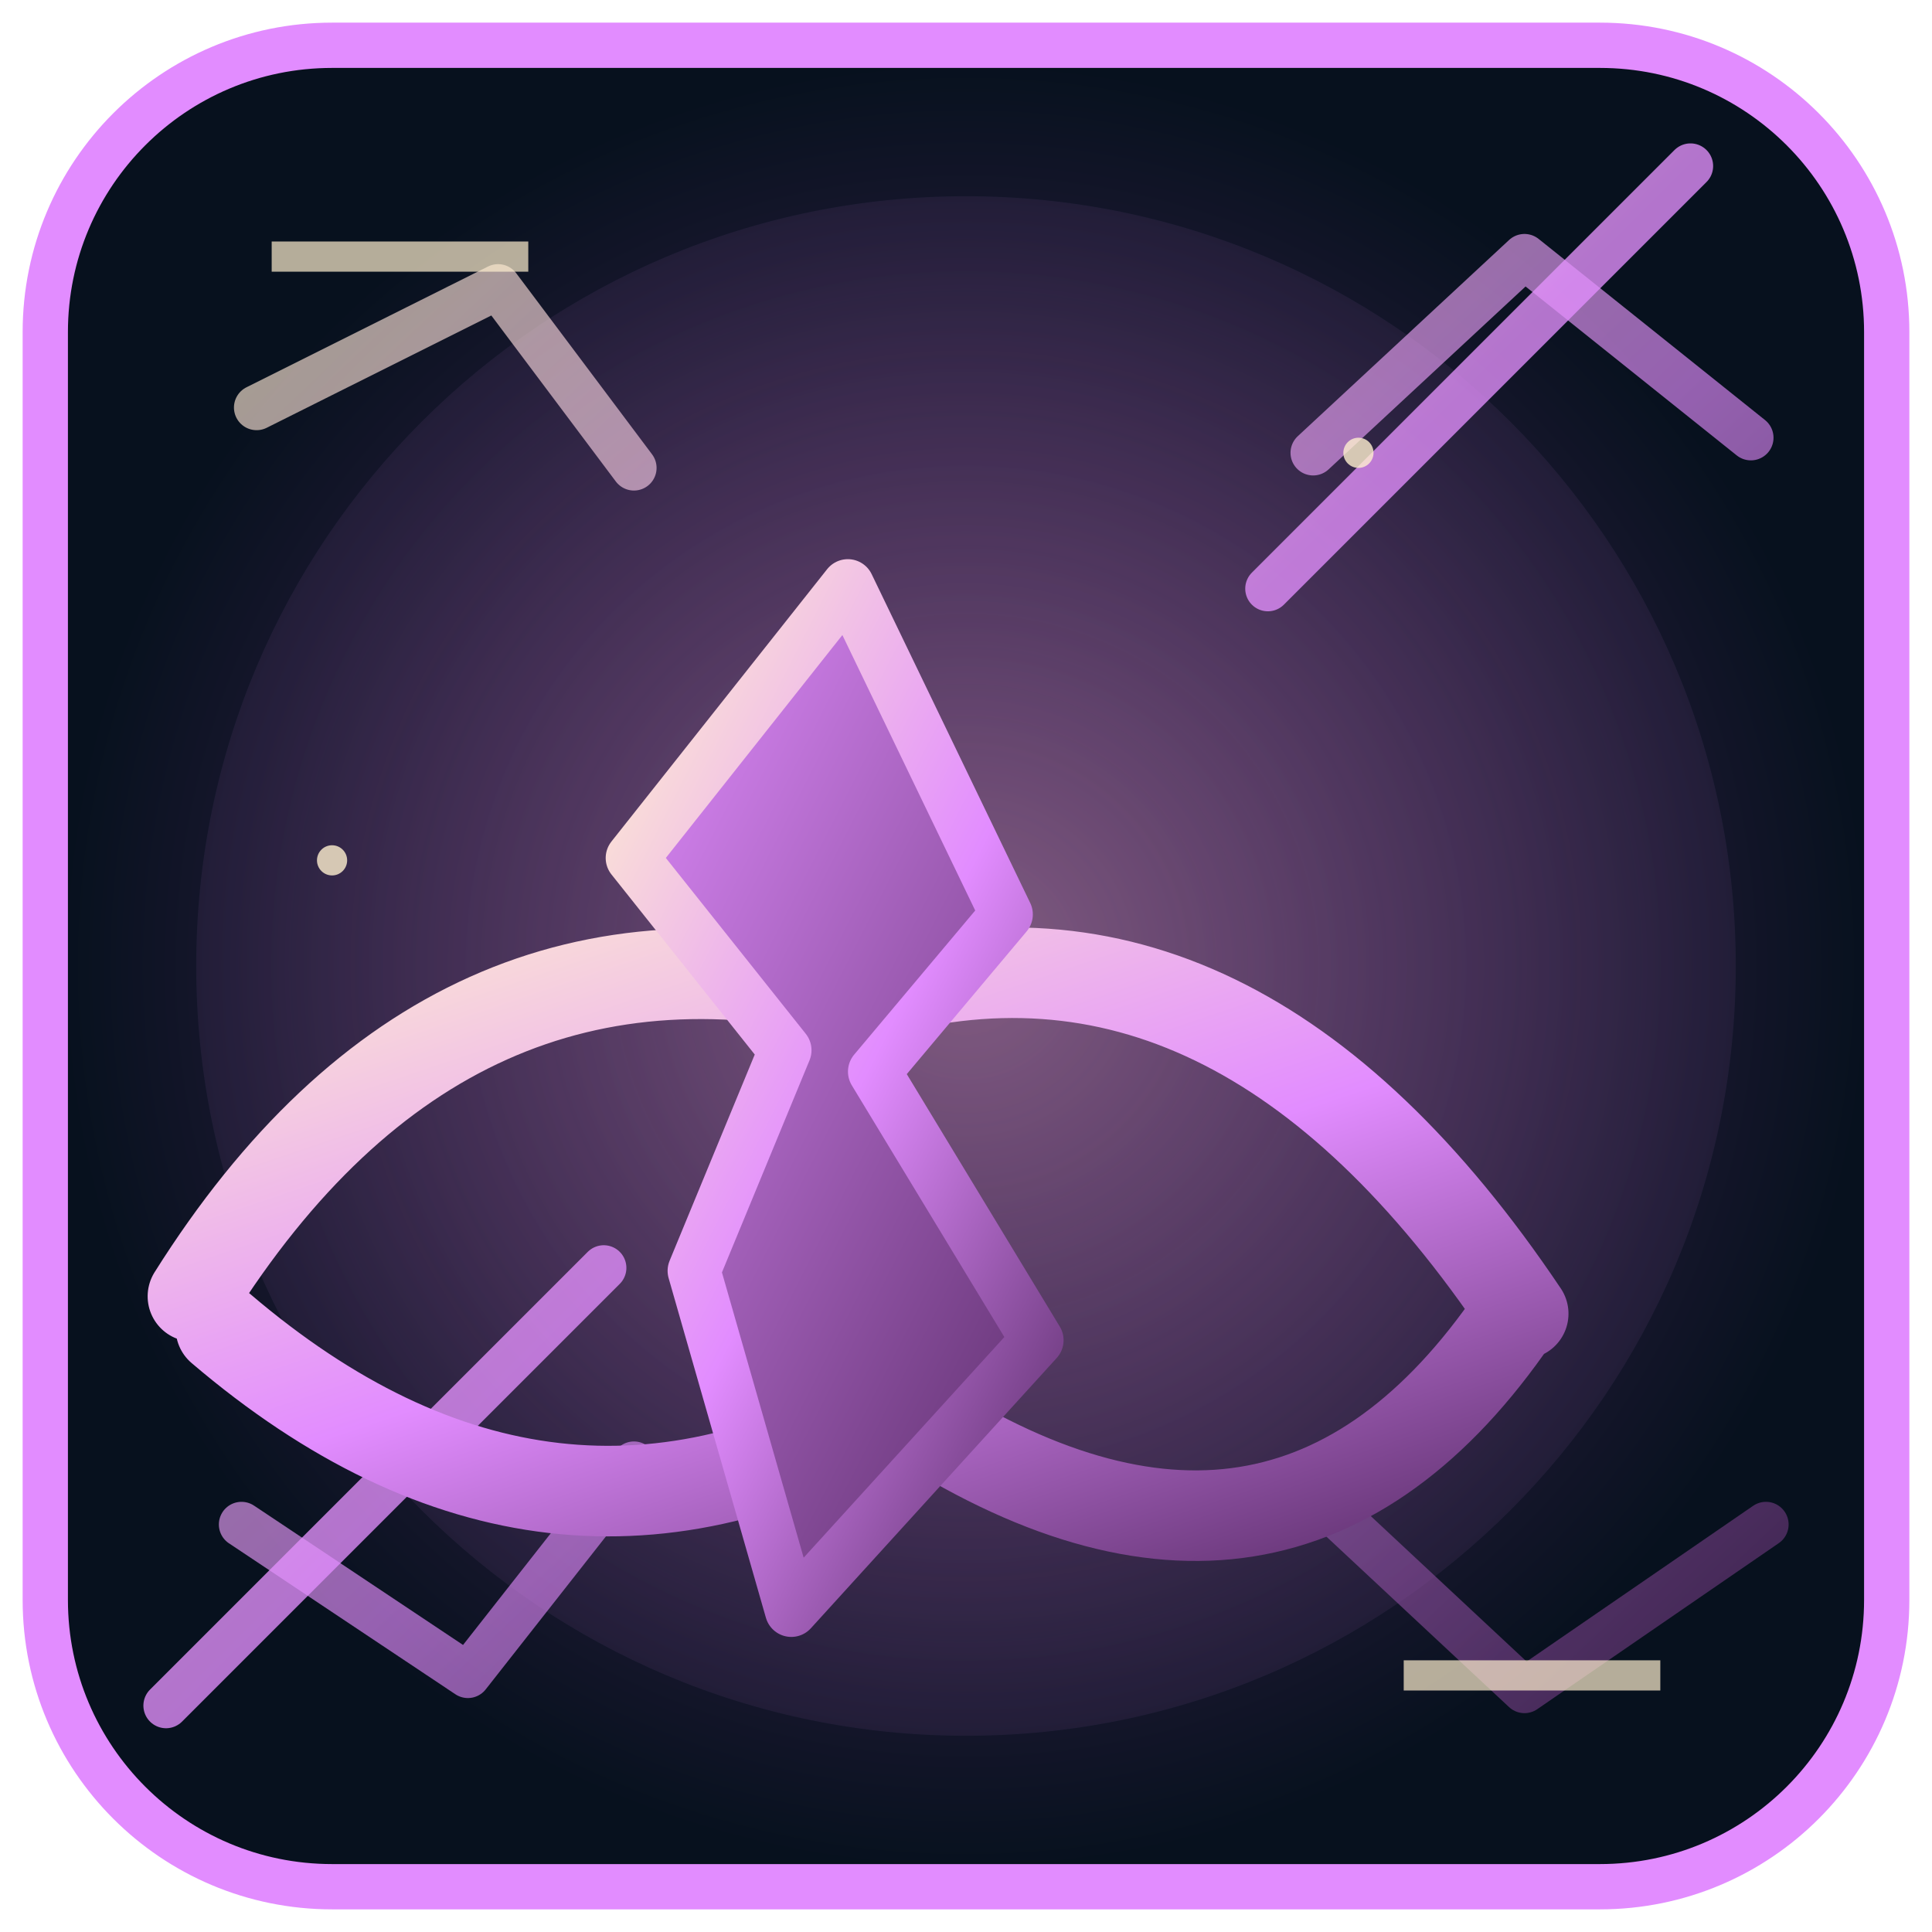
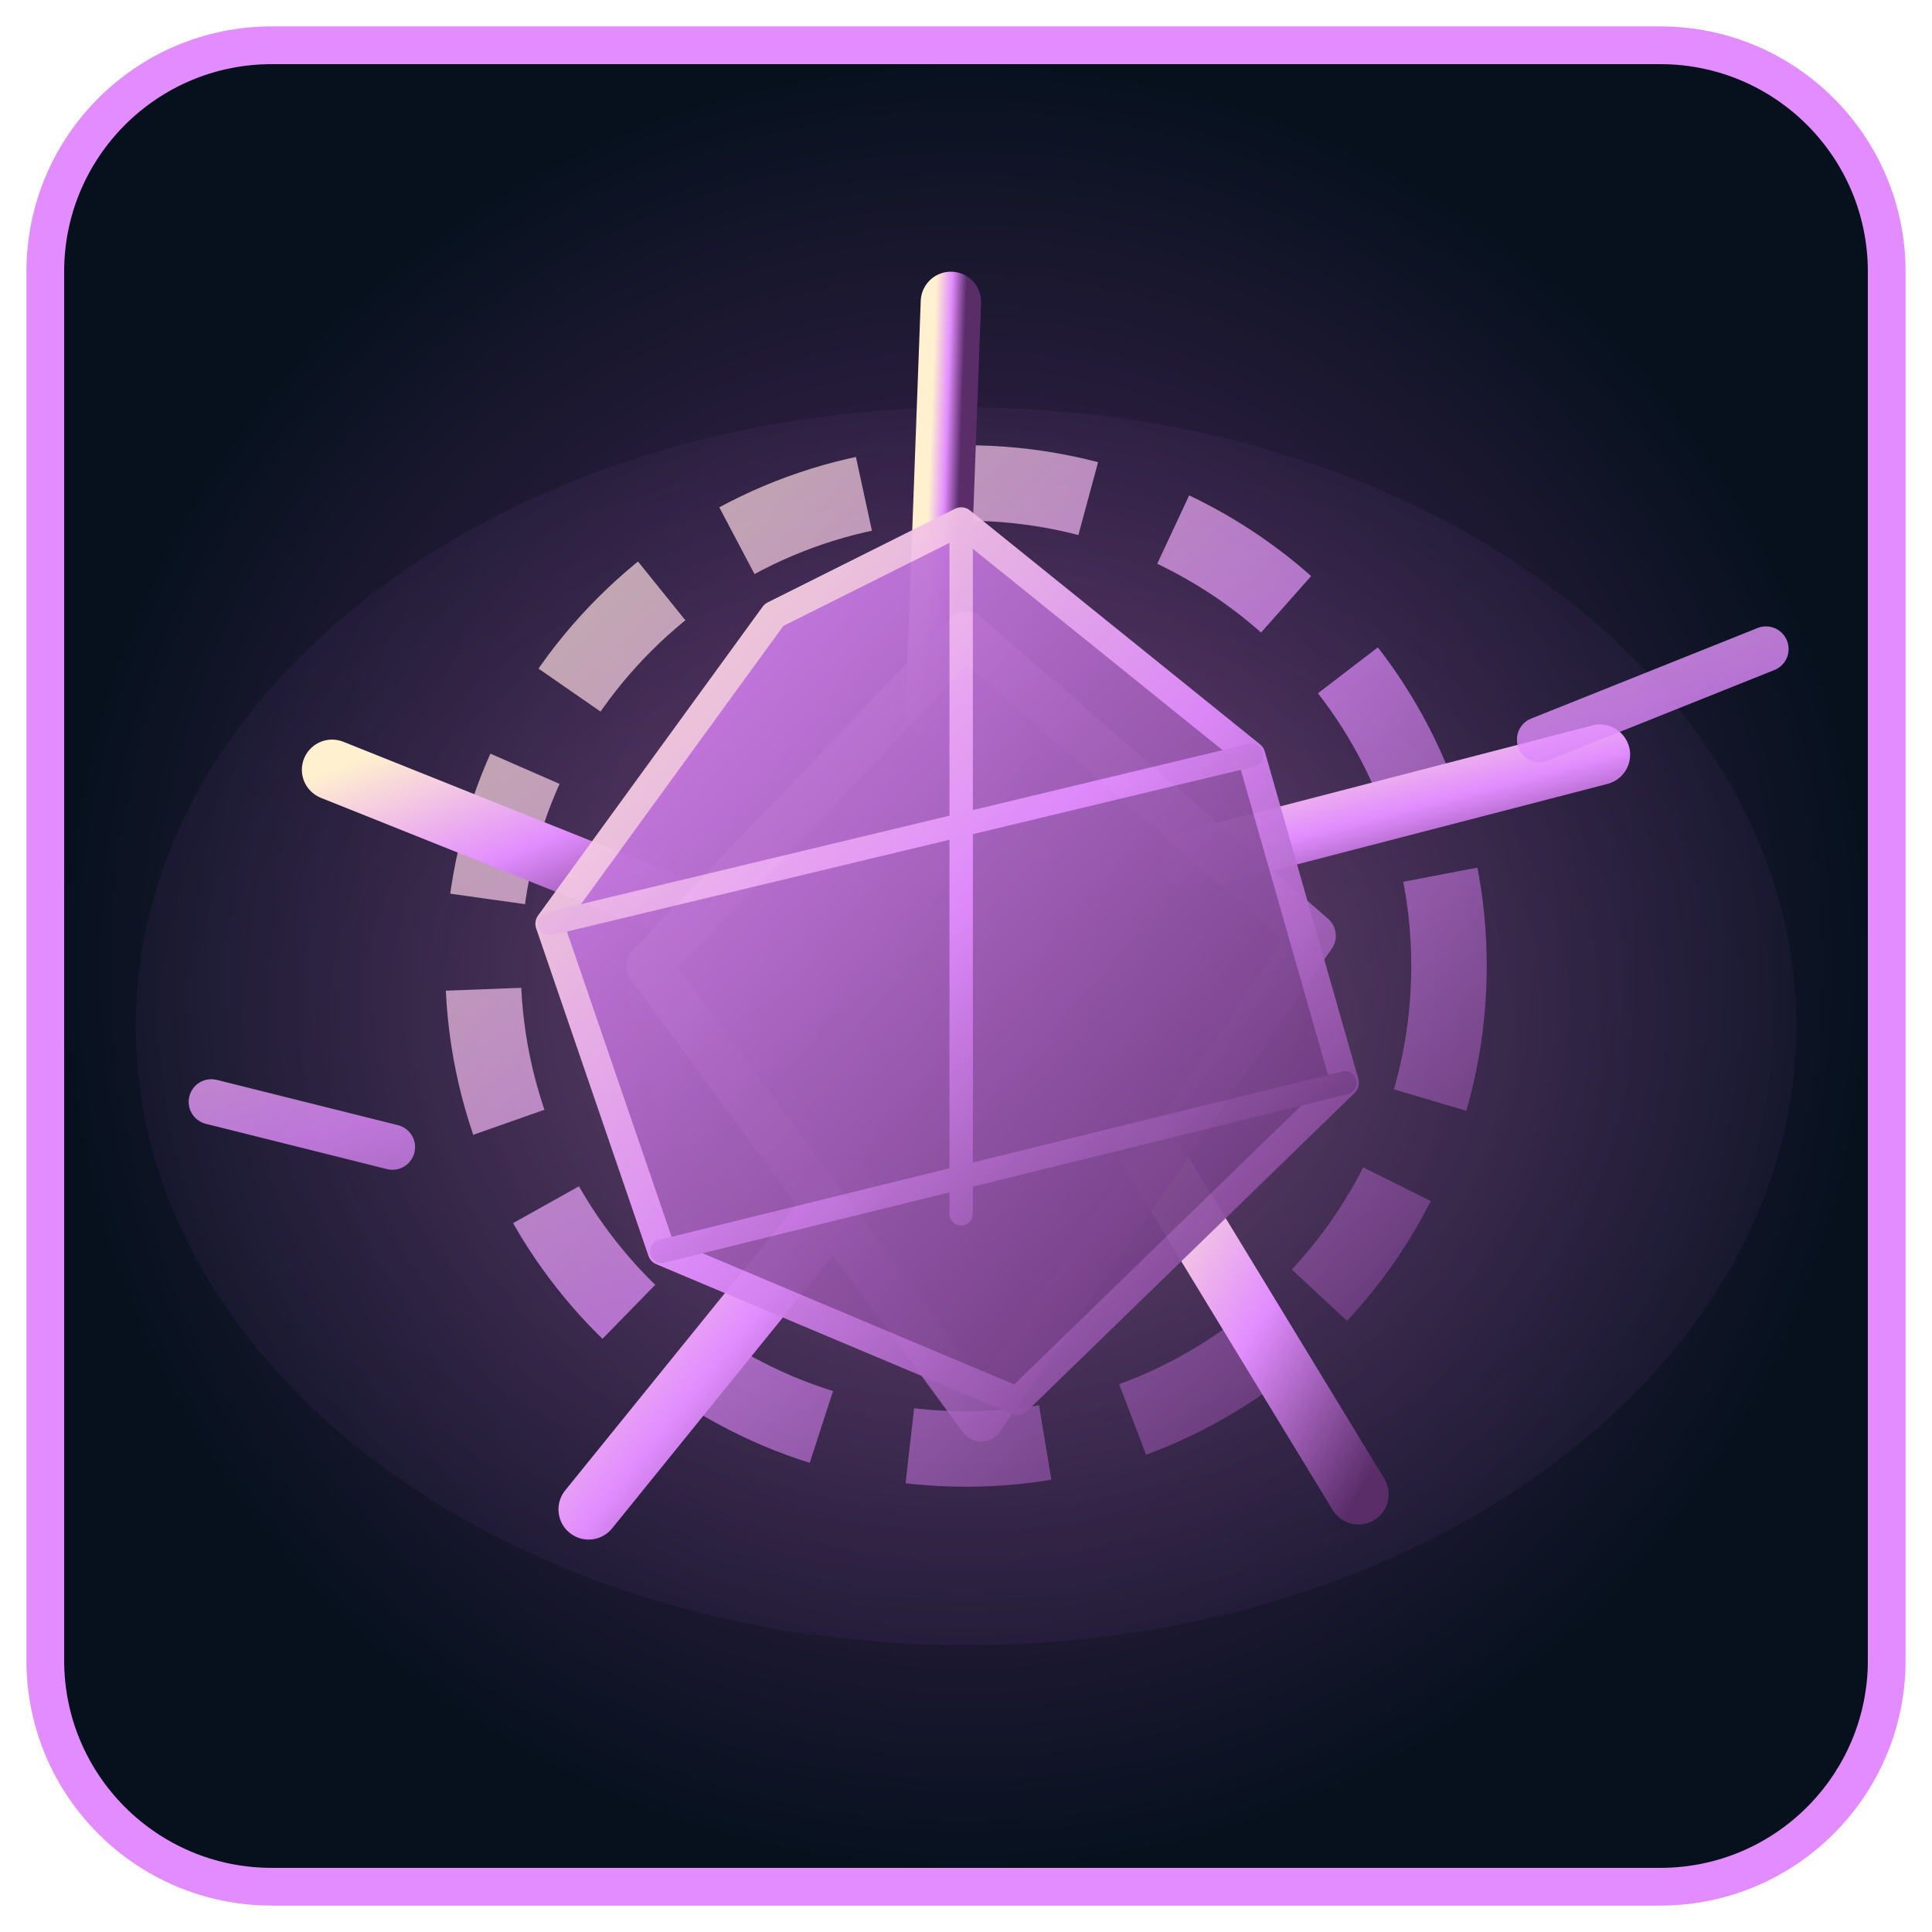
- <svg xmlns="http://www.w3.org/2000/svg" width="128" height="128" viewBox="0 0 128 128" role="img" aria-label="混沌術士 Q 混沌爆炸" data-skill-id="hundun:Q">
+ <svg xmlns="http://www.w3.org/2000/svg" width="128" height="128" viewBox="0 0 128 128" role="img" aria-label="混沌術士 Q 混沌爆炸" data-skill-id="hundun:Q" data-scene="domain">
  <defs>
    <radialGradient id="ground">
      <stop stop-color="#5a2d69" />
      <stop offset="1" stop-color="#07111e" />
    </radialGradient>
    <linearGradient id="bright" x2="1" y2="1">
      <stop stop-color="#fff0cf" />
      <stop offset=".52" stop-color="#e28cff" />
      <stop offset="1" stop-color="#5a2d69" />
    </linearGradient>
    <linearGradient id="metal" x2="1" y2="1">
      <stop stop-color="#e28cff" />
      <stop offset="1" stop-color="#5a2d69" />
    </linearGradient>
    <radialGradient id="accent">
      <stop stop-color="#fff0cf" stop-opacity=".9" />
      <stop offset="1" stop-color="#e28cff" stop-opacity=".25" />
    </radialGradient>
  </defs>
-   <rect x="3" y="3" width="122" height="122" rx="19" fill="url(#ground)" stroke="#e28cff" stroke-width="3" />
-   <circle cx="64" cy="64" r="51" fill="url(#accent)" opacity=".27" />
-   <g opacity=".65">
-     <path d="M17 27 L33 19 L42 31 M87 30 L101 17 L116 29 M16 101 L31 111 L42 97 M86 98 L101 112 L117 101" fill="none" stroke="url(#bright)" stroke-width="3" stroke-linecap="round" stroke-linejoin="round" />
+   <rect x="3" y="3" width="122" height="122" rx="15" fill="url(#ground)" stroke="#e28cff" stroke-width="2.5" />
+   <ellipse cx="64" cy="68" rx="55" ry="41" fill="url(#accent)" opacity=".18" />
+   <g>
+     <circle cx="64" cy="64" r="32" fill="none" stroke="url(#bright)" stroke-width="5" stroke-dasharray="9 6" opacity=".72" />
+     <path d="M76 76 L90 99" fill="none" stroke="url(#bright)" stroke-width="4" stroke-linecap="round" stroke-linejoin="round" opacity="1" />
+     <path d="M56 79 L39 100" fill="none" stroke="url(#bright)" stroke-width="4" stroke-linecap="round" stroke-linejoin="round" opacity="1" />
+     <path d="M47 61 L22 51" fill="none" stroke="url(#bright)" stroke-width="4" stroke-linecap="round" stroke-linejoin="round" opacity="1" />
+     <path d="M62 47 L63 20" fill="none" stroke="url(#bright)" stroke-width="4" stroke-linecap="round" stroke-linejoin="round" opacity="1" />
+     <path d="M79 57 L106 50" fill="none" stroke="url(#bright)" stroke-width="4" stroke-linecap="round" stroke-linejoin="round" opacity="1" />
+     <path d="M64 42 L87 62 L65 94 L43 64 Z" fill="url(#metal)" stroke="url(#bright)" stroke-width="3" stroke-linejoin="round" opacity="0.8" />
+     <g transform="translate(24 24) scale(.62)" opacity=".95">
+       <path d="M64 17 L95 42 L105 77 L70 111 L32 95 L20 60 L44 27 Z" fill="url(#metal)" stroke="url(#bright)" stroke-width="3" stroke-linejoin="round" opacity="1" />
+       <path d="M64 17 L64 91 M20 60 L95 42 M32 95 L105 77" fill="none" stroke="url(#bright)" stroke-width="2.5" stroke-linecap="round" stroke-linejoin="round" opacity="1" />
+     </g>
+     <path d="M14 73 L26 76 M102 49 L117 43" fill="none" stroke="url(#bright)" stroke-width="3" stroke-linecap="round" stroke-linejoin="round" opacity="0.8" />
  </g>
-   <g opacity=".78">
-     <path d="M11 113 L40 84 M84 39 L112 11" fill="none" stroke="url(#bright)" stroke-width="3" stroke-linecap="round" stroke-linejoin="round" />
-   </g>
-   <g transform="translate(-6 6) rotate(4 64 64)">
-     <path d="M20 83 Q35 55 63 60 Q87 51 108 78 M22 85 Q45 102 67 87 Q93 102 107 79" fill="none" stroke="url(#bright)" stroke-width="6" stroke-linecap="round" stroke-linejoin="round" />
-     <path d="M60 33 L72 54 L64 65 L76 82 L61 101 L53 79 L58 64 L47 52 Z" fill="url(#metal)" stroke="url(#bright)" stroke-width="3.5" stroke-linejoin="round" />
-   </g>
-   <g>
-     <circle cx="22" cy="57" r="1" fill="#fff0cf" opacity=".8" />
-     <circle cx="90" cy="30" r="1" fill="#fff0cf" opacity=".8" />
-     <circle cx="81" cy="104" r="0" fill="#fff0cf" opacity=".8" />
-   </g>
-   <path d="M18 17 L35 17 M93 111 L110 111" stroke="#fff0cf" stroke-width="2" opacity=".7" />
</svg>
